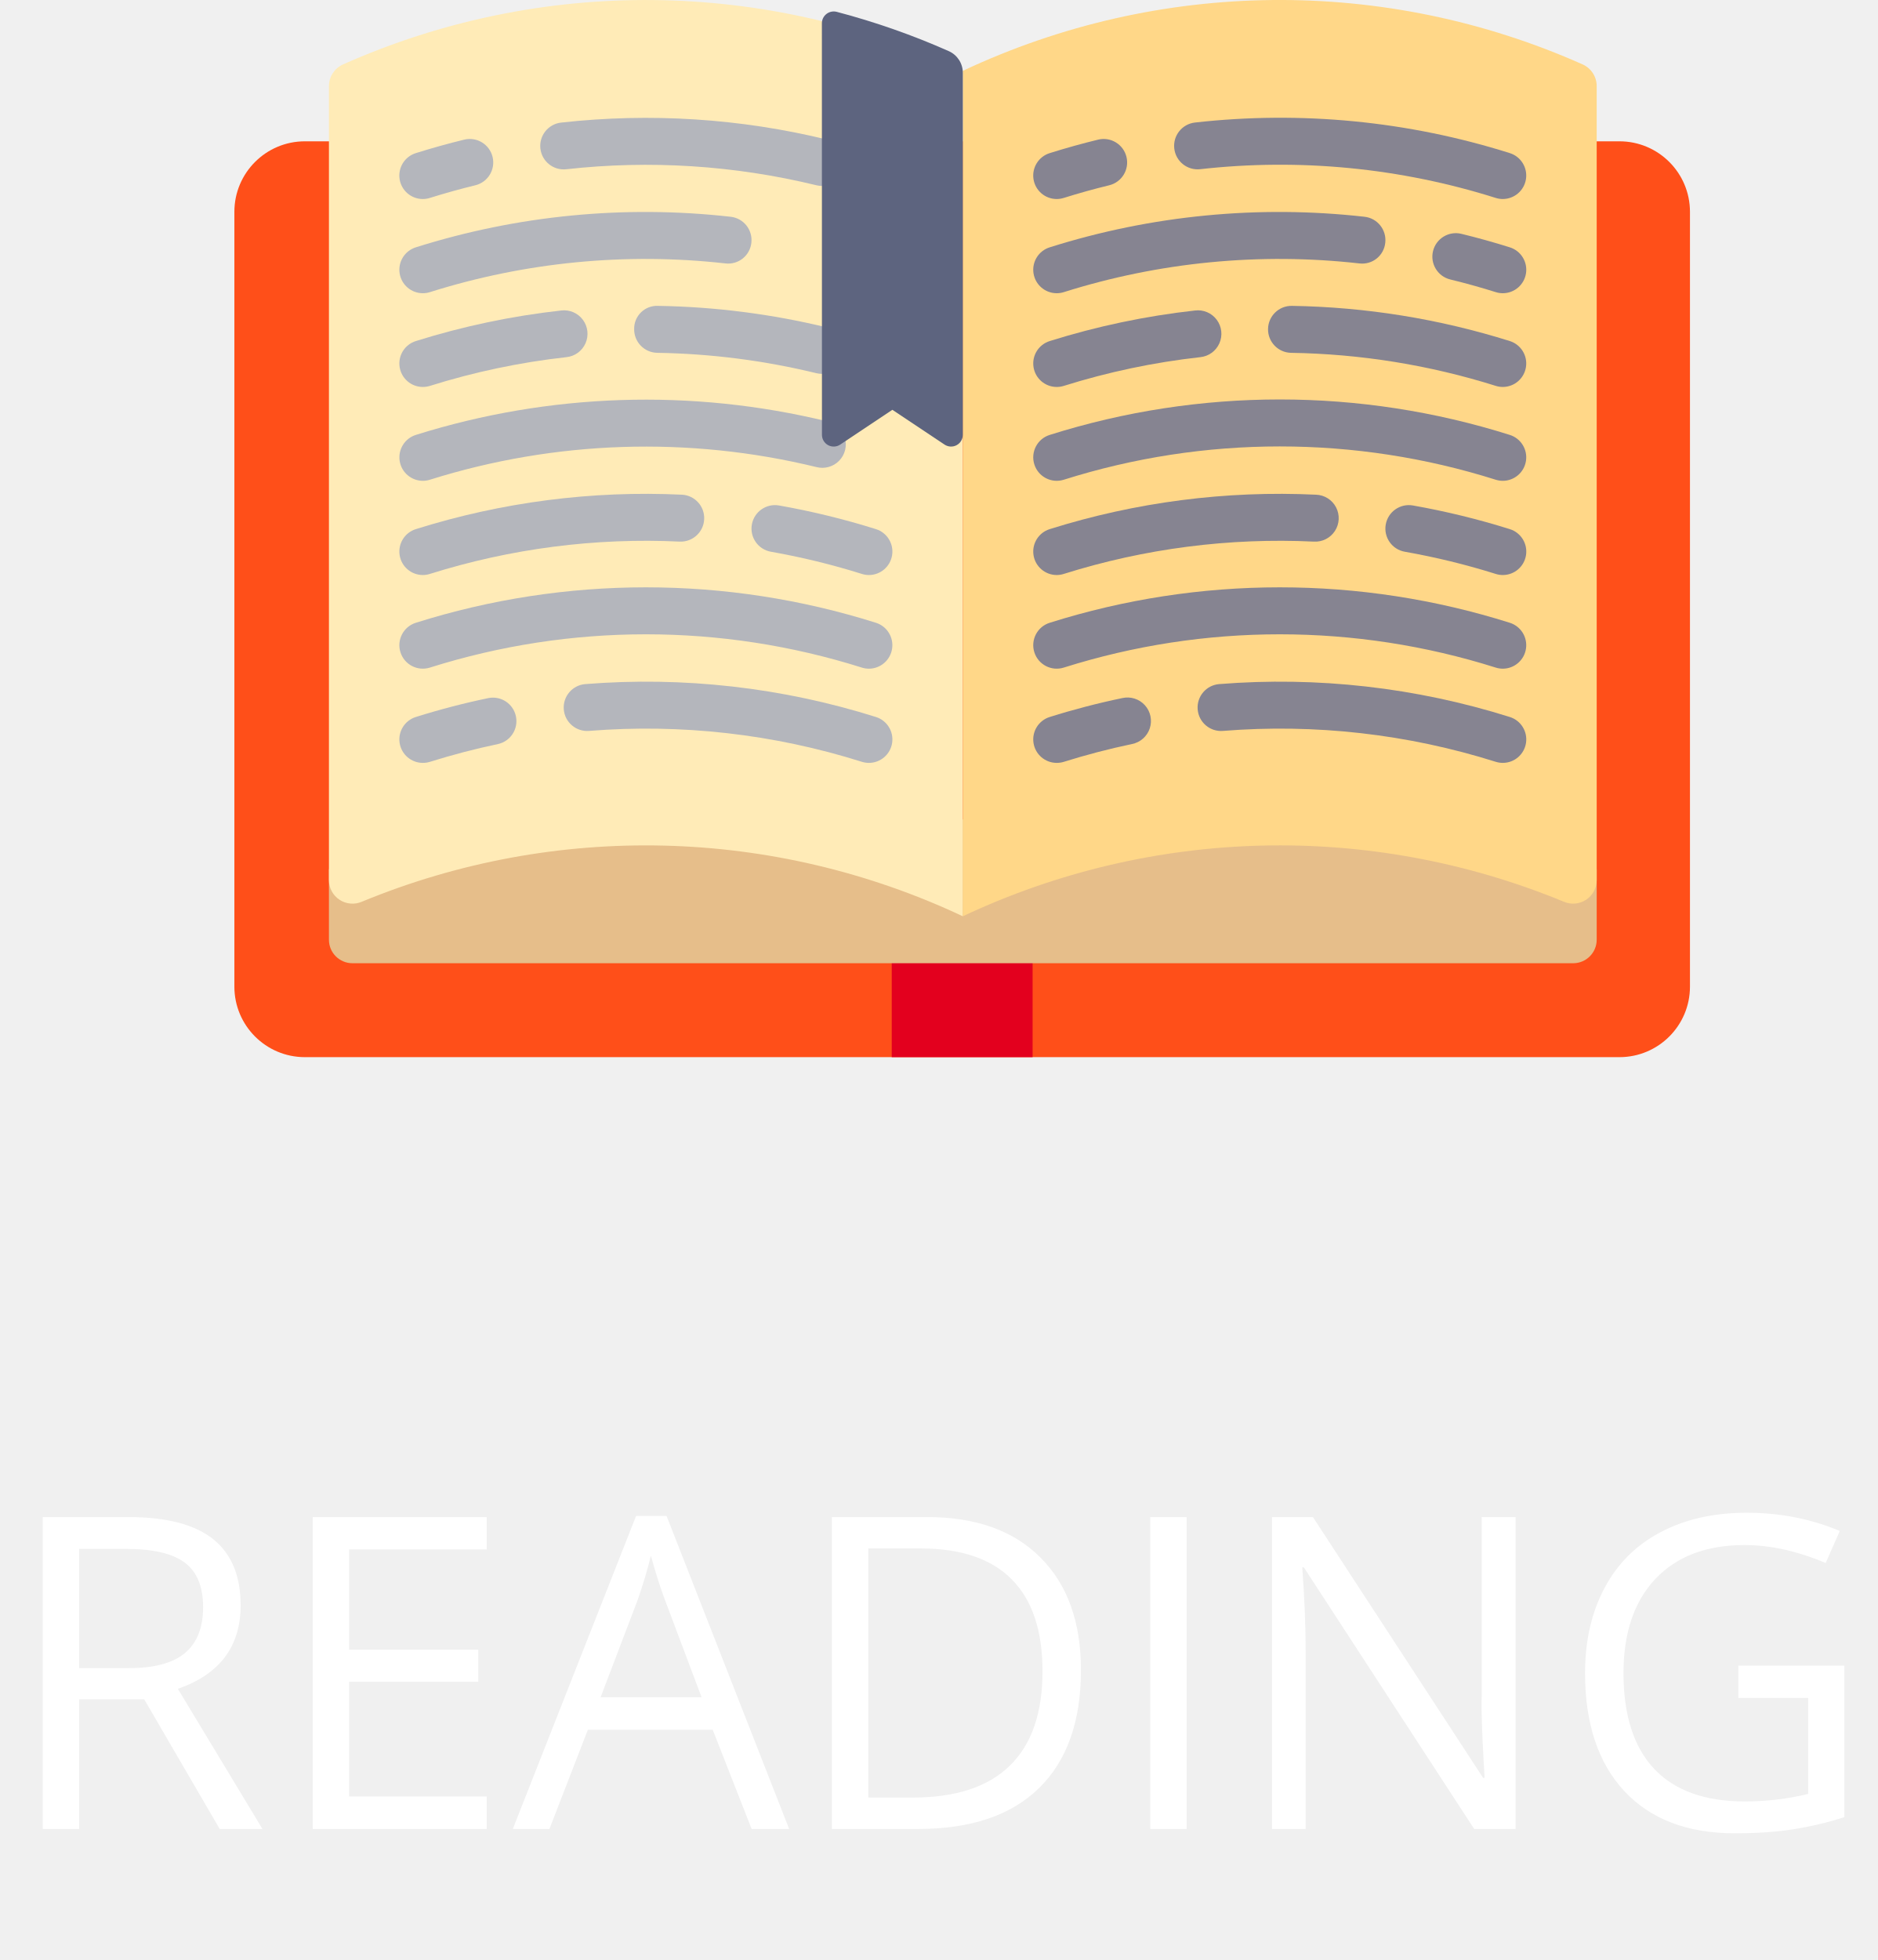
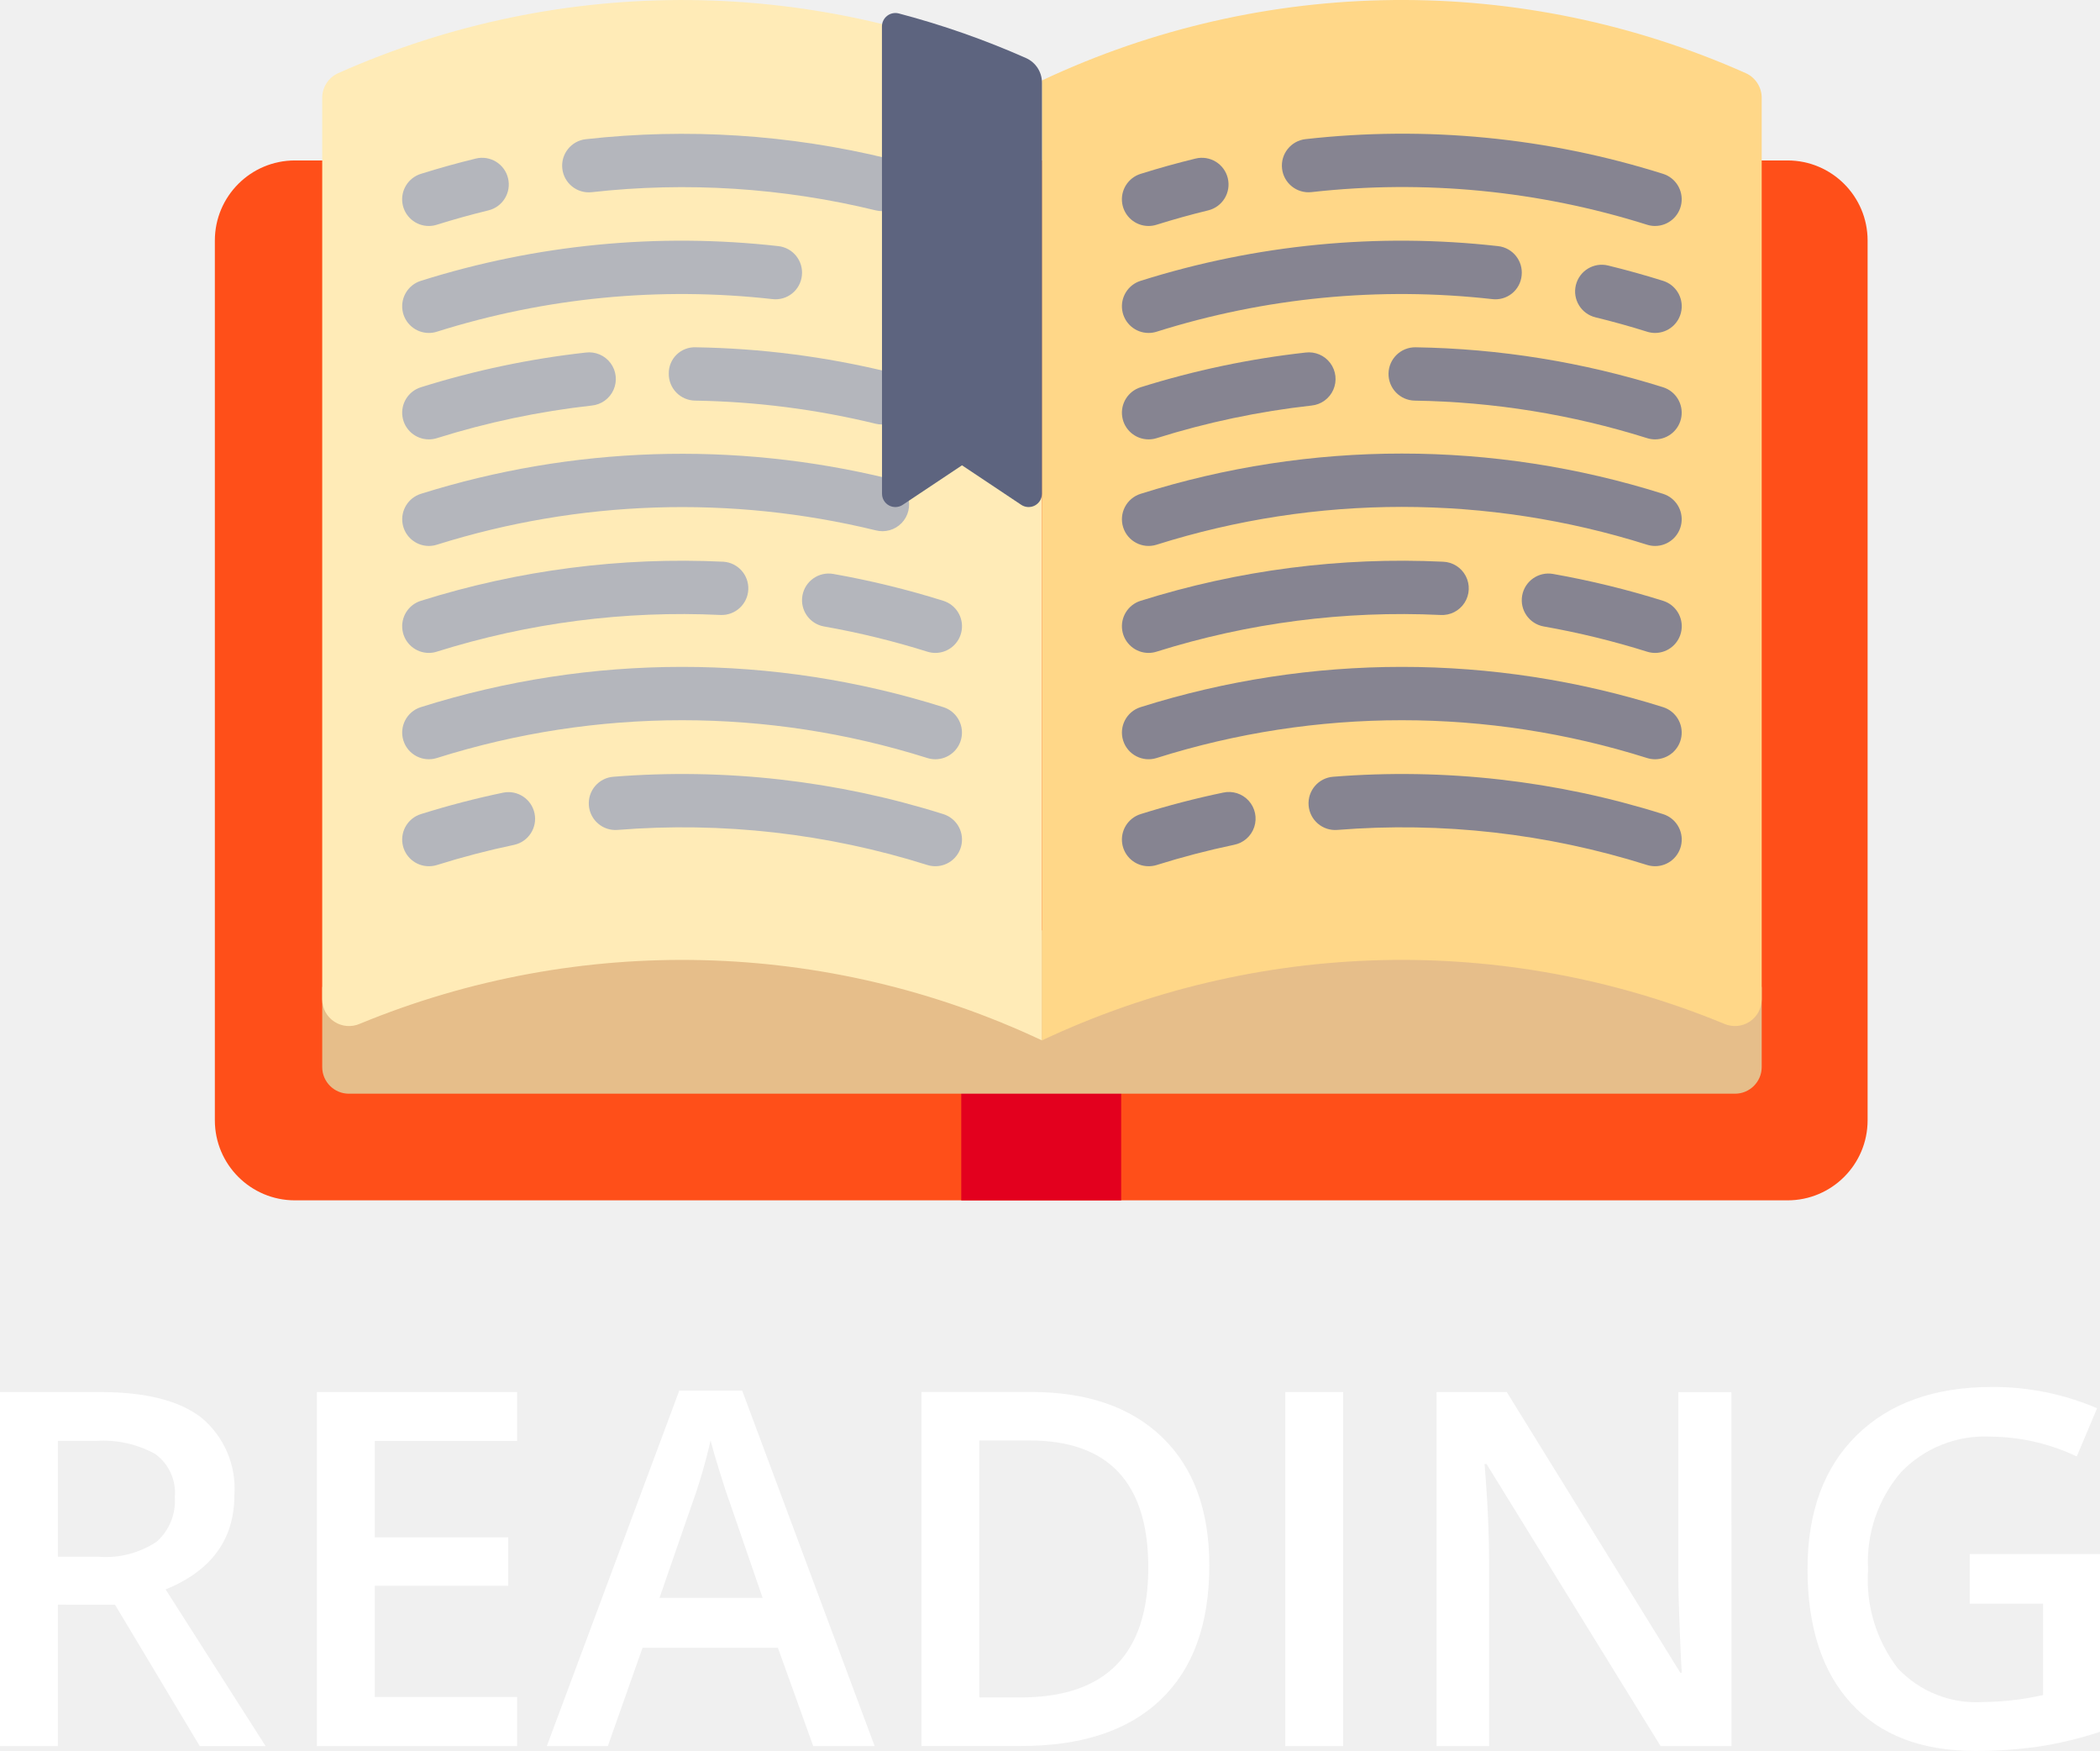
- <svg xmlns="http://www.w3.org/2000/svg" id="Component_7_1" data-name="Component 7 – 1" width="129" height="134.62" viewBox="0 0 129 134.62">
-   <g id="Group_335" data-name="Group 335" transform="translate(-1261.117 -3127.422)">
-     <g id="Group_334" data-name="Group 334">
-       <g id="Group_282" data-name="Group 282">
-         <path id="Path_1356" data-name="Path 1356" d="M1372.38,3137.128h-90.322a4.844,4.844,0,0,0-4.839,4.839v53.225a4.843,4.843,0,0,0,4.839,4.839h90.322a4.844,4.844,0,0,0,4.839-4.839v-53.225A4.845,4.845,0,0,0,1372.38,3137.128Z" fill="#ff4f19" />
+ <svg xmlns="http://www.w3.org/2000/svg" id="likeReading" width="127.061" height="105.914" viewBox="0 0 127.061 105.914">
+   <g id="Group_423" data-name="Group 423" transform="translate(-1264.219 -3127.422)">
+     <g id="Group_422" data-name="Group 422">
+       <g id="Group_370" data-name="Group 370">
+         <path id="Path_1464" data-name="Path 1464" d="M1372.38,3137.128h-90.322a4.844,4.844,0,0,0-4.839,4.839v53.225a4.843,4.843,0,0,0,4.839,4.839h90.322a4.844,4.844,0,0,0,4.839-4.839v-53.225A4.845,4.845,0,0,0,1372.38,3137.128Z" fill="#ff4f19" />
      </g>
-       <g id="Group_283" data-name="Group 283">
-         <rect id="Rectangle_73" data-name="Rectangle 73" width="9.677" height="8.065" transform="translate(1322.38 3191.967)" fill="#e3001e" />
+       <g id="Group_371" data-name="Group 371">
+         <rect id="Rectangle_74" data-name="Rectangle 74" width="9.677" height="8.065" transform="translate(1322.38 3191.967)" fill="#e3001e" />
      </g>
-       <g id="Group_284" data-name="Group 284">
-         <path id="Path_1357" data-name="Path 1357" d="M1370.811,3187.128v4.839a1.614,1.614,0,0,1-1.613,1.613h-83.871a1.613,1.613,0,0,1-1.612-1.613v-4.839l9.633-4.839,38.71,1.613,32.258-1.613Z" fill="#e6be8a" />
+       <g id="Group_372" data-name="Group 372">
+         <path id="Path_1465" data-name="Path 1465" d="M1370.811,3187.128v4.839a1.614,1.614,0,0,1-1.613,1.613h-83.871a1.613,1.613,0,0,1-1.612-1.613v-4.839l9.633-4.839,38.71,1.613,32.258-1.613Z" fill="#e6be8a" />
      </g>
-       <g id="Group_285" data-name="Group 285">
-         <path id="Path_1358" data-name="Path 1358" d="M1285.978,3189.355a51.135,51.135,0,0,1,41.285,1v-58.065a51.14,51.14,0,0,0-42.591-.438,1.634,1.634,0,0,0-.957,1.49v54.539A1.619,1.619,0,0,0,1285.978,3189.355Z" fill="#ffebb7" />
+       <g id="Group_373" data-name="Group 373">
+         <path id="Path_1466" data-name="Path 1466" d="M1285.978,3189.355a51.135,51.135,0,0,1,41.285,1v-58.065a51.14,51.14,0,0,0-42.591-.438,1.634,1.634,0,0,0-.957,1.49v54.539A1.619,1.619,0,0,0,1285.978,3189.355Z" fill="#ffebb7" />
      </g>
-       <g id="Group_286" data-name="Group 286">
-         <path id="Path_1359" data-name="Path 1359" d="M1327.263,3190.354a51.136,51.136,0,0,1,41.285-1,1.619,1.619,0,0,0,2.263-1.475v-54.539a1.634,1.634,0,0,0-.957-1.49,51.14,51.14,0,0,0-42.591.438Z" fill="#ffd788" />
+       <g id="Group_374" data-name="Group 374">
+         <path id="Path_1467" data-name="Path 1467" d="M1327.263,3190.354a51.136,51.136,0,0,1,41.285-1,1.619,1.619,0,0,0,2.263-1.475v-54.539a1.634,1.634,0,0,0-.957-1.49,51.14,51.14,0,0,0-42.591.438Z" fill="#ffd788" />
      </g>
-       <g id="Group_288" data-name="Group 288">
-         <g id="Group_287" data-name="Group 287">
-           <path id="Path_1360" data-name="Path 1360" d="M1333.715,3179.82a1.613,1.613,0,0,1-.484-3.152c1.632-.513,3.311-.951,4.991-1.3a1.613,1.613,0,1,1,.662,3.157c-1.578.331-3.155.743-4.686,1.224A1.635,1.635,0,0,1,1333.715,3179.82Z" fill="#868491" />
+       <g id="Group_376" data-name="Group 376">
+         <g id="Group_375" data-name="Group 375">
+           <path id="Path_1468" data-name="Path 1468" d="M1333.715,3179.82a1.613,1.613,0,0,1-.484-3.152c1.632-.513,3.311-.951,4.991-1.3a1.613,1.613,0,1,1,.662,3.157c-1.578.331-3.155.743-4.686,1.224A1.635,1.635,0,0,1,1333.715,3179.82Z" fill="#868491" />
        </g>
      </g>
-       <g id="Group_290" data-name="Group 290">
-         <g id="Group_289" data-name="Group 289">
-           <path id="Path_1361" data-name="Path 1361" d="M1364.36,3179.82a1.642,1.642,0,0,1-.484-.074,49.213,49.213,0,0,0-18.743-2.122,1.613,1.613,0,0,1-.256-3.216,52.546,52.546,0,0,1,19.966,2.26,1.613,1.613,0,0,1-.483,3.152Z" fill="#868491" />
+       <g id="Group_378" data-name="Group 378">
+         <g id="Group_377" data-name="Group 377">
+           <path id="Path_1469" data-name="Path 1469" d="M1364.36,3179.82a1.642,1.642,0,0,1-.484-.074,49.213,49.213,0,0,0-18.743-2.122,1.613,1.613,0,0,1-.256-3.216,52.546,52.546,0,0,1,19.966,2.26,1.613,1.613,0,0,1-.483,3.152Z" fill="#868491" />
        </g>
      </g>
-       <g id="Group_292" data-name="Group 292">
-         <g id="Group_291" data-name="Group 291">
-           <path id="Path_1362" data-name="Path 1362" d="M1364.36,3173.35a1.636,1.636,0,0,1-.484-.075,49.292,49.292,0,0,0-29.678,0,1.613,1.613,0,0,1-.967-3.078,52.511,52.511,0,0,1,31.612,0,1.614,1.614,0,0,1-.483,3.153Z" fill="#868491" />
+       <g id="Group_380" data-name="Group 380">
+         <g id="Group_379" data-name="Group 379">
+           <path id="Path_1470" data-name="Path 1470" d="M1364.36,3173.35a1.636,1.636,0,0,1-.484-.075,49.292,49.292,0,0,0-29.678,0,1.613,1.613,0,0,1-.967-3.078,52.511,52.511,0,0,1,31.612,0,1.614,1.614,0,0,1-.483,3.153Z" fill="#868491" />
        </g>
      </g>
-       <g id="Group_294" data-name="Group 294">
-         <g id="Group_293" data-name="Group 293">
-           <path id="Path_1363" data-name="Path 1363" d="M1333.715,3166.917a1.613,1.613,0,0,1-.484-3.152,52.658,52.658,0,0,1,18.3-2.365,1.613,1.613,0,1,1-.155,3.222,49.433,49.433,0,0,0-17.181,2.22A1.6,1.6,0,0,1,1333.715,3166.917Z" fill="#868491" />
+       <g id="Group_382" data-name="Group 382">
+         <g id="Group_381" data-name="Group 381">
+           <path id="Path_1471" data-name="Path 1471" d="M1333.715,3166.917a1.613,1.613,0,0,1-.484-3.152,52.658,52.658,0,0,1,18.3-2.365,1.613,1.613,0,1,1-.155,3.222,49.433,49.433,0,0,0-17.181,2.22A1.6,1.6,0,0,1,1333.715,3166.917Z" fill="#868491" />
        </g>
      </g>
-       <g id="Group_296" data-name="Group 296">
-         <g id="Group_295" data-name="Group 295">
-           <path id="Path_1364" data-name="Path 1364" d="M1364.36,3166.917a1.6,1.6,0,0,1-.484-.075,49.64,49.64,0,0,0-6.25-1.525,1.613,1.613,0,0,1,.561-3.177,53.1,53.1,0,0,1,6.657,1.625,1.613,1.613,0,0,1-.484,3.152Z" fill="#868491" />
+       <g id="Group_384" data-name="Group 384">
+         <g id="Group_383" data-name="Group 383">
+           <path id="Path_1472" data-name="Path 1472" d="M1364.36,3166.917a1.6,1.6,0,0,1-.484-.075,49.64,49.64,0,0,0-6.25-1.525,1.613,1.613,0,0,1,.561-3.177,53.1,53.1,0,0,1,6.657,1.625,1.613,1.613,0,0,1-.484,3.152Z" fill="#868491" />
        </g>
      </g>
-       <g id="Group_298" data-name="Group 298">
-         <g id="Group_297" data-name="Group 297">
-           <path id="Path_1365" data-name="Path 1365" d="M1364.36,3160.447a1.636,1.636,0,0,1-.484-.075,49.273,49.273,0,0,0-29.678,0,1.613,1.613,0,0,1-.967-3.078,52.5,52.5,0,0,1,31.612,0,1.614,1.614,0,0,1-.483,3.153Z" fill="#868491" />
+       <g id="Group_386" data-name="Group 386">
+         <g id="Group_385" data-name="Group 385">
+           <path id="Path_1473" data-name="Path 1473" d="M1364.36,3160.447a1.636,1.636,0,0,1-.484-.075,49.273,49.273,0,0,0-29.678,0,1.613,1.613,0,0,1-.967-3.078,52.5,52.5,0,0,1,31.612,0,1.614,1.614,0,0,1-.483,3.153Z" fill="#868491" />
        </g>
      </g>
-       <g id="Group_300" data-name="Group 300">
-         <g id="Group_299" data-name="Group 299">
-           <path id="Path_1366" data-name="Path 1366" d="M1333.715,3154a1.613,1.613,0,0,1-.484-3.152,52.839,52.839,0,0,1,9.984-2.1,1.613,1.613,0,1,1,.356,3.206,49.647,49.647,0,0,0-9.373,1.973A1.6,1.6,0,0,1,1333.715,3154Z" fill="#868491" />
+       <g id="Group_388" data-name="Group 388">
+         <g id="Group_387" data-name="Group 387">
+           <path id="Path_1474" data-name="Path 1474" d="M1333.715,3154a1.613,1.613,0,0,1-.484-3.152,52.839,52.839,0,0,1,9.984-2.1,1.613,1.613,0,1,1,.356,3.206,49.647,49.647,0,0,0-9.373,1.973A1.6,1.6,0,0,1,1333.715,3154Z" fill="#868491" />
        </g>
      </g>
-       <g id="Group_302" data-name="Group 302">
-         <g id="Group_301" data-name="Group 301">
-           <path id="Path_1367" data-name="Path 1367" d="M1364.36,3154a1.605,1.605,0,0,1-.484-.075,49.417,49.417,0,0,0-14.056-2.269,1.613,1.613,0,1,1,.05-3.226,52.711,52.711,0,0,1,14.973,2.417,1.614,1.614,0,0,1-.483,3.153Z" fill="#868491" />
+       <g id="Group_390" data-name="Group 390">
+         <g id="Group_389" data-name="Group 389">
+           <path id="Path_1475" data-name="Path 1475" d="M1364.36,3154a1.605,1.605,0,0,1-.484-.075,49.417,49.417,0,0,0-14.056-2.269,1.613,1.613,0,1,1,.05-3.226,52.711,52.711,0,0,1,14.973,2.417,1.614,1.614,0,0,1-.483,3.153Z" fill="#868491" />
        </g>
      </g>
-       <g id="Group_304" data-name="Group 304">
-         <g id="Group_303" data-name="Group 303">
-           <path id="Path_1368" data-name="Path 1368" d="M1333.715,3147.562a1.613,1.613,0,0,1-.484-3.152,52.368,52.368,0,0,1,21.629-2.1,1.613,1.613,0,0,1,1.426,1.78,1.592,1.592,0,0,1-1.782,1.425,49.244,49.244,0,0,0-20.306,1.973A1.6,1.6,0,0,1,1333.715,3147.562Z" fill="#868491" />
+       <g id="Group_392" data-name="Group 392">
+         <g id="Group_391" data-name="Group 391">
+           <path id="Path_1476" data-name="Path 1476" d="M1333.715,3147.562a1.613,1.613,0,0,1-.484-3.152,52.368,52.368,0,0,1,21.629-2.1,1.613,1.613,0,0,1,1.426,1.78,1.592,1.592,0,0,1-1.782,1.425,49.244,49.244,0,0,0-20.306,1.973A1.6,1.6,0,0,1,1333.715,3147.562Z" fill="#868491" />
        </g>
      </g>
-       <g id="Group_306" data-name="Group 306">
-         <g id="Group_305" data-name="Group 305">
-           <path id="Path_1369" data-name="Path 1369" d="M1364.36,3147.562a1.6,1.6,0,0,1-.484-.075c-1.024-.322-2.074-.614-3.125-.87a1.613,1.613,0,0,1,.766-3.134c1.117.272,2.235.584,3.326.927a1.613,1.613,0,0,1-.483,3.152Z" fill="#868491" />
+       <g id="Group_394" data-name="Group 394">
+         <g id="Group_393" data-name="Group 393">
+           <path id="Path_1477" data-name="Path 1477" d="M1364.36,3147.562a1.6,1.6,0,0,1-.484-.075c-1.024-.322-2.074-.614-3.125-.87a1.613,1.613,0,0,1,.766-3.134c1.117.272,2.235.584,3.326.927a1.613,1.613,0,0,1-.483,3.152Z" fill="#868491" />
        </g>
      </g>
-       <g id="Group_308" data-name="Group 308">
-         <g id="Group_307" data-name="Group 307">
-           <path id="Path_1370" data-name="Path 1370" d="M1333.715,3141.092a1.613,1.613,0,0,1-.482-3.153c1.108-.348,2.227-.659,3.325-.926a1.613,1.613,0,0,1,.762,3.135c-1.03.25-2.081.542-3.124.869A1.62,1.62,0,0,1,1333.715,3141.092Z" fill="#868491" />
+       <g id="Group_396" data-name="Group 396">
+         <g id="Group_395" data-name="Group 395">
+           <path id="Path_1478" data-name="Path 1478" d="M1333.715,3141.092a1.613,1.613,0,0,1-.482-3.153c1.108-.348,2.227-.659,3.325-.926a1.613,1.613,0,0,1,.762,3.135c-1.03.25-2.081.542-3.124.869A1.62,1.62,0,0,1,1333.715,3141.092Z" fill="#868491" />
        </g>
      </g>
-       <g id="Group_310" data-name="Group 310">
-         <g id="Group_309" data-name="Group 309">
-           <path id="Path_1371" data-name="Path 1371" d="M1364.36,3141.092a1.644,1.644,0,0,1-.484-.075,49.244,49.244,0,0,0-20.306-1.974,1.612,1.612,0,1,1-.356-3.205,52.411,52.411,0,0,1,21.629,2.1,1.614,1.614,0,0,1-.483,3.153Z" fill="#868491" />
+       <g id="Group_398" data-name="Group 398">
+         <g id="Group_397" data-name="Group 397">
+           <path id="Path_1479" data-name="Path 1479" d="M1364.36,3141.092a1.644,1.644,0,0,1-.484-.075,49.244,49.244,0,0,0-20.306-1.974,1.612,1.612,0,1,1-.356-3.205,52.411,52.411,0,0,1,21.629,2.1,1.614,1.614,0,0,1-.483,3.153Z" fill="#868491" />
        </g>
      </g>
-       <g id="Group_312" data-name="Group 312">
-         <g id="Group_311" data-name="Group 311">
-           <path id="Path_1372" data-name="Path 1372" d="M1290.166,3179.82a1.613,1.613,0,0,1-.483-3.152c1.631-.513,3.31-.951,4.991-1.3a1.613,1.613,0,0,1,.662,3.157c-1.579.331-3.155.743-4.686,1.224A1.642,1.642,0,0,1,1290.166,3179.82Z" fill="#b4b6bc" />
+       <g id="Group_400" data-name="Group 400">
+         <g id="Group_399" data-name="Group 399">
+           <path id="Path_1480" data-name="Path 1480" d="M1290.166,3179.82a1.613,1.613,0,0,1-.483-3.152c1.631-.513,3.31-.951,4.991-1.3a1.613,1.613,0,0,1,.662,3.157c-1.579.331-3.155.743-4.686,1.224A1.642,1.642,0,0,1,1290.166,3179.82Z" fill="#b4b6bc" />
        </g>
      </g>
-       <g id="Group_314" data-name="Group 314">
-         <g id="Group_313" data-name="Group 313">
-           <path id="Path_1373" data-name="Path 1373" d="M1320.811,3179.82a1.631,1.631,0,0,1-.483-.074,49.217,49.217,0,0,0-18.744-2.122,1.613,1.613,0,1,1-.255-3.216,52.553,52.553,0,0,1,19.966,2.26,1.613,1.613,0,0,1-.484,3.152Z" fill="#b4b6bc" />
+       <g id="Group_402" data-name="Group 402">
+         <g id="Group_401" data-name="Group 401">
+           <path id="Path_1481" data-name="Path 1481" d="M1320.811,3179.82a1.631,1.631,0,0,1-.483-.074,49.217,49.217,0,0,0-18.744-2.122,1.613,1.613,0,1,1-.255-3.216,52.553,52.553,0,0,1,19.966,2.26,1.613,1.613,0,0,1-.484,3.152Z" fill="#b4b6bc" />
        </g>
      </g>
-       <g id="Group_316" data-name="Group 316">
-         <g id="Group_315" data-name="Group 315">
-           <path id="Path_1374" data-name="Path 1374" d="M1320.811,3173.35a1.625,1.625,0,0,1-.483-.075,49.292,49.292,0,0,0-29.678,0,1.613,1.613,0,0,1-.967-3.078,52.511,52.511,0,0,1,31.612,0,1.614,1.614,0,0,1-.484,3.153Z" fill="#b4b6bc" />
+       <g id="Group_404" data-name="Group 404">
+         <g id="Group_403" data-name="Group 403">
+           <path id="Path_1482" data-name="Path 1482" d="M1320.811,3173.35a1.625,1.625,0,0,1-.483-.075,49.292,49.292,0,0,0-29.678,0,1.613,1.613,0,0,1-.967-3.078,52.511,52.511,0,0,1,31.612,0,1.614,1.614,0,0,1-.484,3.153Z" fill="#b4b6bc" />
        </g>
      </g>
-       <g id="Group_318" data-name="Group 318">
-         <g id="Group_317" data-name="Group 317">
-           <path id="Path_1375" data-name="Path 1375" d="M1290.166,3166.917a1.613,1.613,0,0,1-.483-3.152,52.668,52.668,0,0,1,18.3-2.365,1.613,1.613,0,0,1-.154,3.222,49.432,49.432,0,0,0-17.182,2.22A1.594,1.594,0,0,1,1290.166,3166.917Z" fill="#b4b6bc" />
+       <g id="Group_406" data-name="Group 406">
+         <g id="Group_405" data-name="Group 405">
+           <path id="Path_1483" data-name="Path 1483" d="M1290.166,3166.917a1.613,1.613,0,0,1-.483-3.152,52.668,52.668,0,0,1,18.3-2.365,1.613,1.613,0,0,1-.154,3.222,49.432,49.432,0,0,0-17.182,2.22A1.594,1.594,0,0,1,1290.166,3166.917Z" fill="#b4b6bc" />
        </g>
      </g>
-       <g id="Group_320" data-name="Group 320">
-         <g id="Group_319" data-name="Group 319">
-           <path id="Path_1376" data-name="Path 1376" d="M1320.811,3166.917a1.593,1.593,0,0,1-.483-.075,49.64,49.64,0,0,0-6.25-1.525,1.613,1.613,0,0,1,.561-3.177,53.049,53.049,0,0,1,6.656,1.625,1.613,1.613,0,0,1-.484,3.152Z" fill="#b4b6bc" />
+       <g id="Group_408" data-name="Group 408">
+         <g id="Group_407" data-name="Group 407">
+           <path id="Path_1484" data-name="Path 1484" d="M1320.811,3166.917a1.593,1.593,0,0,1-.483-.075,49.64,49.64,0,0,0-6.25-1.525,1.613,1.613,0,0,1,.561-3.177,53.049,53.049,0,0,1,6.656,1.625,1.613,1.613,0,0,1-.484,3.152Z" fill="#b4b6bc" />
        </g>
      </g>
-       <g id="Group_322" data-name="Group 322">
-         <g id="Group_321" data-name="Group 321">
-           <path id="Path_1377" data-name="Path 1377" d="M1290.166,3160.447a1.614,1.614,0,0,1-.483-3.153,52.766,52.766,0,0,1,28.284-.926,1.613,1.613,0,1,1-.763,3.134,49.505,49.505,0,0,0-26.554.87A1.636,1.636,0,0,1,1290.166,3160.447Z" fill="#b4b6bc" />
+       <g id="Group_410" data-name="Group 410">
+         <g id="Group_409" data-name="Group 409">
+           <path id="Path_1485" data-name="Path 1485" d="M1290.166,3160.447a1.614,1.614,0,0,1-.483-3.153,52.766,52.766,0,0,1,28.284-.926,1.613,1.613,0,1,1-.763,3.134,49.505,49.505,0,0,0-26.554.87A1.636,1.636,0,0,1,1290.166,3160.447Z" fill="#b4b6bc" />
        </g>
      </g>
-       <g id="Group_324" data-name="Group 324">
-         <g id="Group_323" data-name="Group 323">
-           <path id="Path_1378" data-name="Path 1378" d="M1290.166,3154a1.613,1.613,0,0,1-.483-3.152,52.807,52.807,0,0,1,9.984-2.1,1.613,1.613,0,1,1,.356,3.206,49.614,49.614,0,0,0-9.373,1.973A1.605,1.605,0,0,1,1290.166,3154Z" fill="#b4b6bc" />
+       <g id="Group_412" data-name="Group 412">
+         <g id="Group_411" data-name="Group 411">
+           <path id="Path_1486" data-name="Path 1486" d="M1290.166,3154a1.613,1.613,0,0,1-.483-3.152,52.807,52.807,0,0,1,9.984-2.1,1.613,1.613,0,1,1,.356,3.206,49.614,49.614,0,0,0-9.373,1.973A1.605,1.605,0,0,1,1290.166,3154Z" fill="#b4b6bc" />
        </g>
      </g>
-       <g id="Group_326" data-name="Group 326">
-         <g id="Group_325" data-name="Group 325">
-           <path id="Path_1379" data-name="Path 1379" d="M1317.587,3153.1a1.667,1.667,0,0,1-.382-.045,49.579,49.579,0,0,0-10.933-1.4,1.612,1.612,0,0,1-1.588-1.638,1.567,1.567,0,0,1,1.638-1.587,52.8,52.8,0,0,1,11.645,1.491,1.613,1.613,0,0,1-.38,3.18Z" fill="#b4b6bc" />
+       <g id="Group_414" data-name="Group 414">
+         <g id="Group_413" data-name="Group 413">
+           <path id="Path_1487" data-name="Path 1487" d="M1317.587,3153.1a1.667,1.667,0,0,1-.382-.045,49.579,49.579,0,0,0-10.933-1.4,1.612,1.612,0,0,1-1.588-1.638,1.567,1.567,0,0,1,1.638-1.587,52.8,52.8,0,0,1,11.645,1.491,1.613,1.613,0,0,1-.38,3.18Z" fill="#b4b6bc" />
        </g>
      </g>
-       <g id="Group_328" data-name="Group 328">
-         <g id="Group_327" data-name="Group 327">
-           <path id="Path_1380" data-name="Path 1380" d="M1290.166,3147.562a1.613,1.613,0,0,1-.483-3.152,52.371,52.371,0,0,1,21.629-2.1,1.612,1.612,0,0,1,1.425,1.78,1.6,1.6,0,0,1-1.781,1.425,49.25,49.25,0,0,0-20.307,1.973A1.594,1.594,0,0,1,1290.166,3147.562Z" fill="#b4b6bc" />
+       <g id="Group_416" data-name="Group 416">
+         <g id="Group_415" data-name="Group 415">
+           <path id="Path_1488" data-name="Path 1488" d="M1290.166,3147.562a1.613,1.613,0,0,1-.483-3.152,52.371,52.371,0,0,1,21.629-2.1,1.612,1.612,0,0,1,1.425,1.78,1.6,1.6,0,0,1-1.781,1.425,49.25,49.25,0,0,0-20.307,1.973A1.594,1.594,0,0,1,1290.166,3147.562Z" fill="#b4b6bc" />
        </g>
      </g>
-       <g id="Group_330" data-name="Group 330">
-         <g id="Group_329" data-name="Group 329">
-           <path id="Path_1381" data-name="Path 1381" d="M1290.166,3141.092a1.613,1.613,0,0,1-.482-3.153c1.109-.348,2.227-.659,3.325-.926a1.613,1.613,0,1,1,.762,3.135c-1.03.25-2.08.542-3.123.869A1.63,1.63,0,0,1,1290.166,3141.092Z" fill="#b4b6bc" />
+       <g id="Group_418" data-name="Group 418">
+         <g id="Group_417" data-name="Group 417">
+           <path id="Path_1489" data-name="Path 1489" d="M1290.166,3141.092a1.613,1.613,0,0,1-.482-3.153c1.109-.348,2.227-.659,3.325-.926a1.613,1.613,0,1,1,.762,3.135c-1.03.25-2.08.542-3.123.869A1.63,1.63,0,0,1,1290.166,3141.092Z" fill="#b4b6bc" />
        </g>
      </g>
-       <g id="Group_332" data-name="Group 332">
-         <g id="Group_331" data-name="Group 331">
-           <path id="Path_1382" data-name="Path 1382" d="M1317.587,3140.192a1.614,1.614,0,0,1-.382-.045,49.422,49.422,0,0,0-17.183-1.1,1.612,1.612,0,1,1-.356-3.205,52.567,52.567,0,0,1,18.3,1.174,1.613,1.613,0,0,1-.38,3.18Z" fill="#b4b6bc" />
+       <g id="Group_420" data-name="Group 420">
+         <g id="Group_419" data-name="Group 419">
+           <path id="Path_1490" data-name="Path 1490" d="M1317.587,3140.192a1.614,1.614,0,0,1-.382-.045,49.422,49.422,0,0,0-17.183-1.1,1.612,1.612,0,1,1-.356-3.205,52.567,52.567,0,0,1,18.3,1.174,1.613,1.613,0,0,1-.38,3.18Z" fill="#b4b6bc" />
        </g>
      </g>
-       <g id="Group_333" data-name="Group 333">
-         <path id="Path_1383" data-name="Path 1383" d="M1317.586,3157.288a.806.806,0,0,0,1.253.671l3.585-2.39,3.585,2.39a.807.807,0,0,0,1.254-.671v-24.865a1.625,1.625,0,0,0-.954-1.484,50.979,50.979,0,0,0-7.714-2.705.814.814,0,0,0-1.014.789Z" fill="#5d647f" />
+       <g id="Group_421" data-name="Group 421">
+         <path id="Path_1491" data-name="Path 1491" d="M1317.586,3157.288a.806.806,0,0,0,1.253.671l3.585-2.39,3.585,2.39a.807.807,0,0,0,1.254-.671v-24.865a1.625,1.625,0,0,0-.954-1.484,50.979,50.979,0,0,0-7.714-2.705.814.814,0,0,0-1.014.789Z" fill="#5d647f" />
      </g>
    </g>
  </g>
-   <text id="READING" transform="translate(0 125.62)" fill="#fff" font-size="30" font-family="OpenSans, Open Sans">
-     <tspan x="0" y="0">READING</tspan>
-   </text>
+   <g id="Group_425" data-name="Group 425" transform="translate(-1263.944 -3127.422)">
+     <g id="Group_424" data-name="Group 424">
+       <path id="Path_1492" data-name="Path 1492" d="M1267.445,3224.488v8.555h-3.5v-21.416h6.05q4.146,0,6.138,1.552a5.576,5.576,0,0,1,1.992,4.688q0,4-4.16,5.7l6.05,9.478h-3.985l-5.127-8.555Zm0-2.9h2.432a5.551,5.551,0,0,0,3.545-.908,3.3,3.3,0,0,0,1.1-2.7,2.9,2.9,0,0,0-1.186-2.607,6.5,6.5,0,0,0-3.574-.791h-2.315Z" fill="#fff" />
+       <path id="Path_1493" data-name="Path 1493" d="M1295.233,3233.043h-12.114v-21.416h12.114v2.959h-8.613v5.83h8.071v2.929h-8.071v6.724h8.613Z" fill="#fff" />
+       <path id="Path_1494" data-name="Path 1494" d="M1313.148,3233.043l-2.138-5.948h-8.189l-2.1,5.948h-3.691l8.013-21.5h3.808l8.013,21.5Zm-3.061-8.965-2.007-5.83q-.22-.587-.608-1.846t-.535-1.846a32.712,32.712,0,0,1-1.157,3.941l-1.933,5.581Z" fill="#fff" />
+       <path id="Path_1495" data-name="Path 1495" d="M1337.113,3222.129q0,5.3-2.944,8.109t-8.482,2.8H1319.7v-21.416h6.621q5.112,0,7.954,2.753T1337.113,3222.129Zm-3.691.118q0-7.69-7.193-7.691H1323.2V3230.1h2.49Q1333.422,3230.1,1333.422,3222.247Z" fill="#fff" />
+       <path id="Path_1496" data-name="Path 1496" d="M1341.713,3233.043v-21.416h3.5v21.416Z" fill="#fff" />
+       <path id="Path_1497" data-name="Path 1497" d="M1368.71,3233.043h-4.292l-10.532-17.066h-.118l.074.952q.2,2.726.2,4.981v11.133h-3.179v-21.416h4.248l10.5,16.977h.088q-.03-.338-.117-2.454t-.088-3.3v-11.22h3.208Z" fill="#fff" />
+       <path id="Path_1498" data-name="Path 1498" d="M1383.124,3221.426h7.881v10.752a22.844,22.844,0,0,1-3.713.894,26.267,26.267,0,0,1-3.846.264q-4.863,0-7.5-2.879t-2.637-8.122q0-5.172,2.974-8.093t8.189-2.923a15.954,15.954,0,0,1,6.357,1.289l-1.231,2.915a12.364,12.364,0,0,0-5.214-1.2,7.022,7.022,0,0,0-5.42,2.153,8.336,8.336,0,0,0-1.992,5.889,8.8,8.8,0,0,0,1.794,5.97,6.51,6.51,0,0,0,5.164,2.043,16.97,16.97,0,0,0,3.632-.425v-5.523h-4.438Z" fill="#fff" />
+     </g>
+   </g>
</svg>
